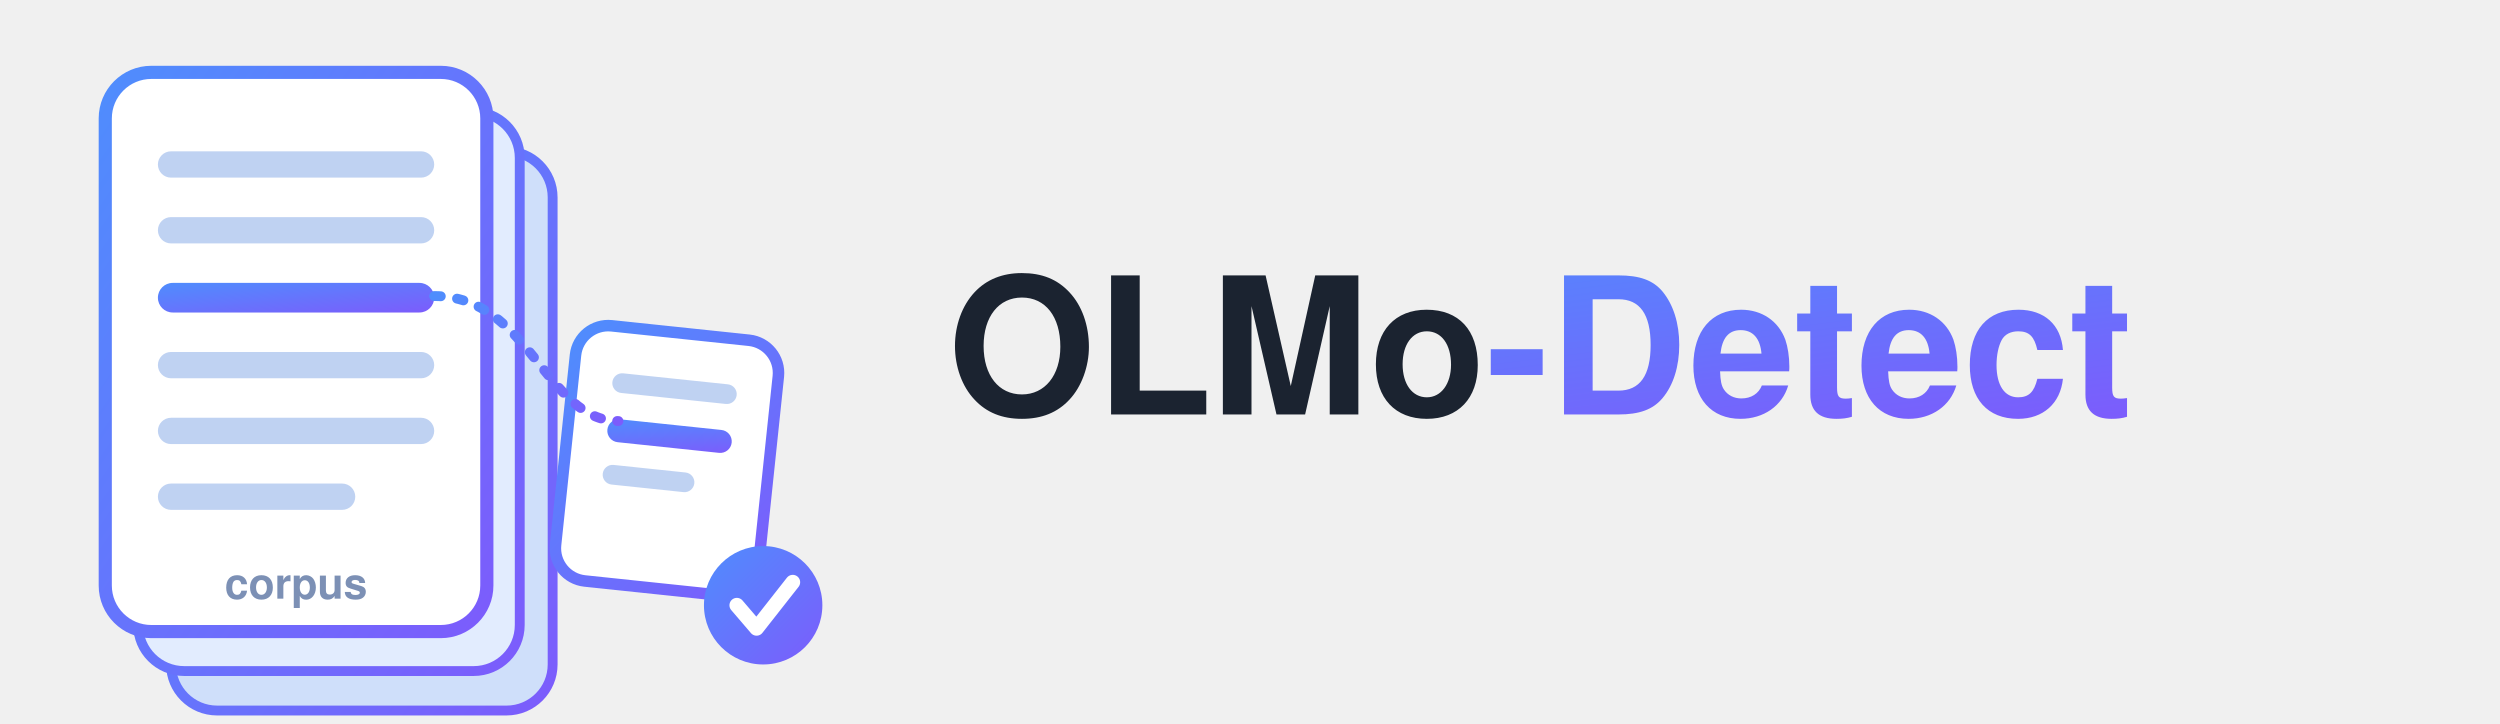
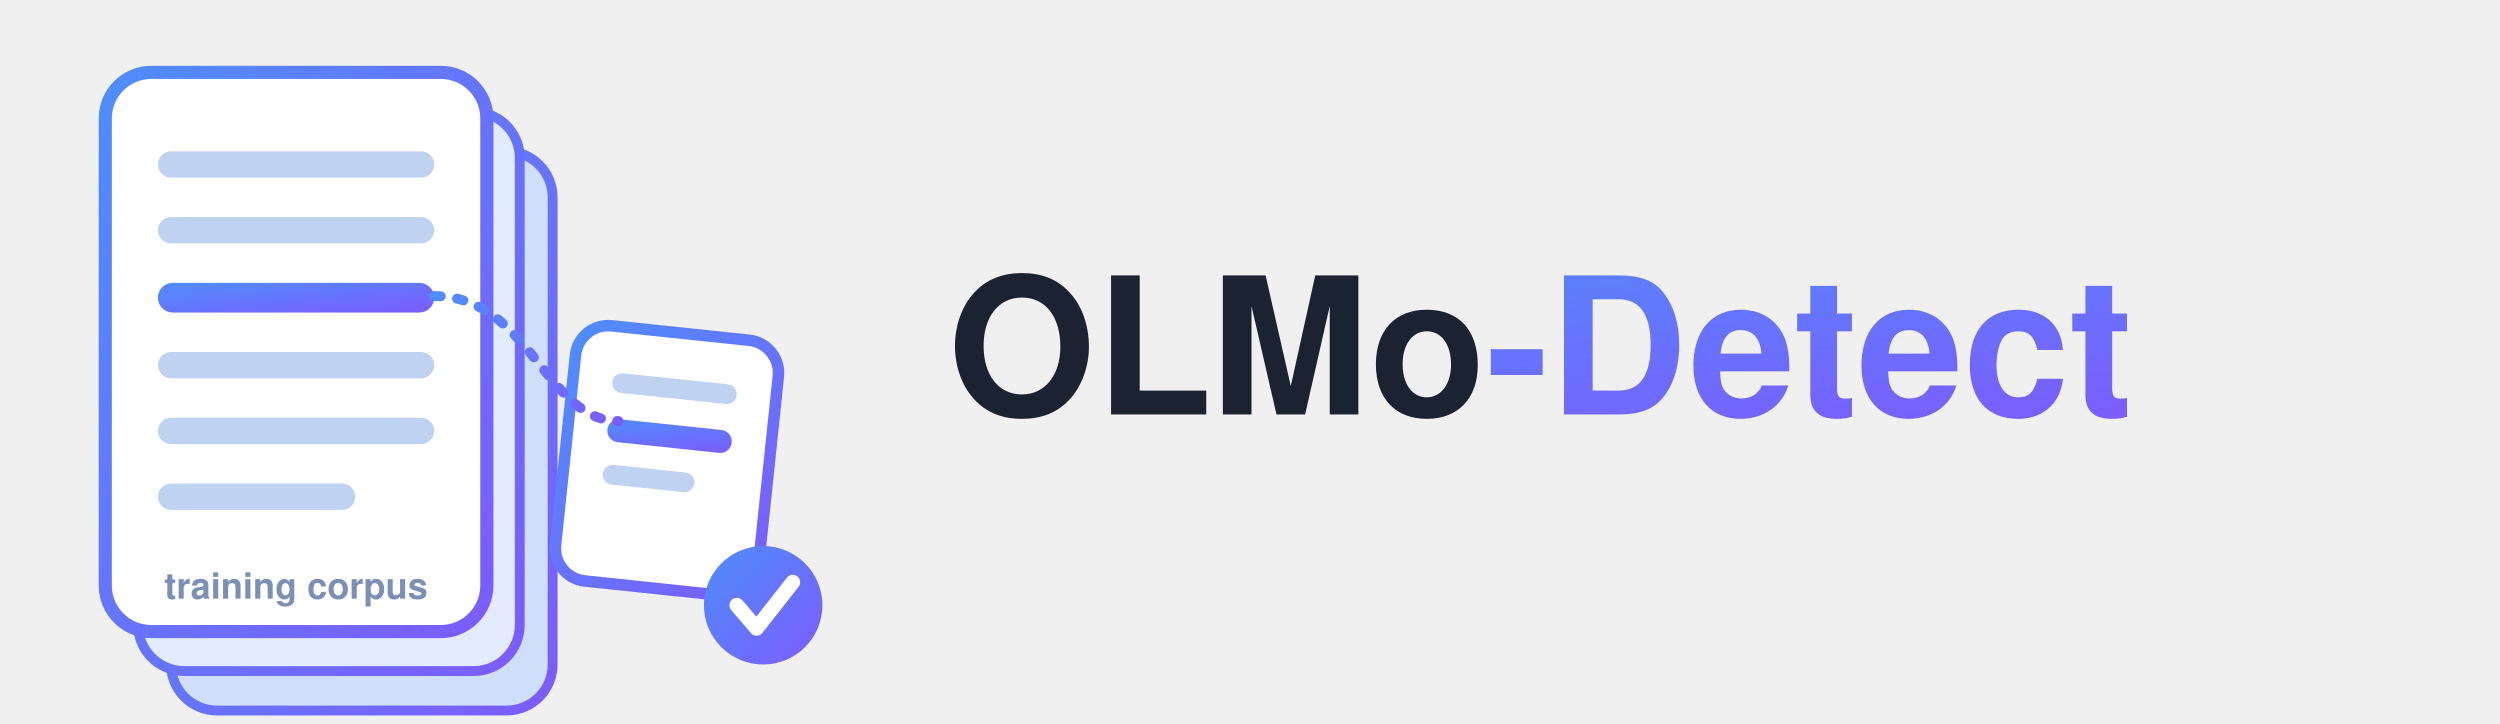
<svg xmlns="http://www.w3.org/2000/svg" width="760" height="220" viewBox="0 0 760 220" fill="none" role="img" aria-label="OLMo-Detect">
  <defs>
    <linearGradient id="g" x1="0" y1="0" x2="1" y2="1">
      <stop offset="0" stop-color="#4F8DFD" />
      <stop offset="1" stop-color="#7C5CFC" />
    </linearGradient>
  </defs>
  <g transform="translate(26,12)">
    <rect x="26" y="34" width="116" height="170" rx="14" fill="#CFDFFA" stroke="url(#g)" stroke-width="3" />
    <rect x="16" y="22" width="116" height="170" rx="14" fill="#E2ECFE" stroke="url(#g)" stroke-width="3" />
    <rect x="6" y="10" width="116" height="170" rx="14" fill="#FFFFFF" stroke="url(#g)" stroke-width="4" />
    <rect x="22" y="34" width="84" height="8" rx="4" fill="#BFD2F2" />
    <rect x="22" y="54" width="84" height="8" rx="4" fill="#BFD2F2" />
    <rect x="22" y="74" width="84" height="9" rx="4.5" fill="url(#g)" />
    <rect x="22" y="95" width="84" height="8" rx="4" fill="#BFD2F2" />
    <rect x="22" y="115" width="84" height="8" rx="4" fill="#BFD2F2" />
    <rect x="22" y="135" width="60" height="8" rx="4" fill="#BFD2F2" />
-     <text x="64" y="170" font-family="Segoe UI, Helvetica, Arial, sans-serif" font-size="13" font-weight="700" fill="#7C90B5" text-anchor="middle">corpus</text>
+     <text x="64" y="170" font-family="Segoe UI, Helvetica, Arial, sans-serif" font-size="11" font-weight="700" fill="#7C90B5" text-anchor="middle">training corpus</text>
    <g transform="translate(150,86) rotate(6)">
      <rect x="0" y="0" width="62" height="78" rx="10" fill="#FFFFFF" stroke="url(#g)" stroke-width="3.5" />
      <rect x="12" y="14" width="38" height="6" rx="3" fill="#BFD2F2" />
      <rect x="12" y="28" width="38" height="7" rx="3.5" fill="url(#g)" />
      <rect x="12" y="42" width="28" height="6" rx="3" fill="#BFD2F2" />
    </g>
    <path d="M106 78 C135 78, 140 116, 162 116" fill="none" stroke="url(#g)" stroke-width="3" stroke-dasharray="2 5" stroke-linecap="round" />
    <circle cx="206" cy="172" r="18" fill="url(#g)" />
    <path d="M198 172 l6 7 11 -14" fill="none" stroke="#ffffff" stroke-width="4.5" stroke-linecap="round" stroke-linejoin="round" />
  </g>
  <text x="288" y="126" font-family="Segoe UI, Helvetica, Arial, sans-serif" font-size="58" font-weight="800" fill="#1b2330">OLMo<tspan fill="url(#g)">-Detect</tspan>
  </text>
</svg>
